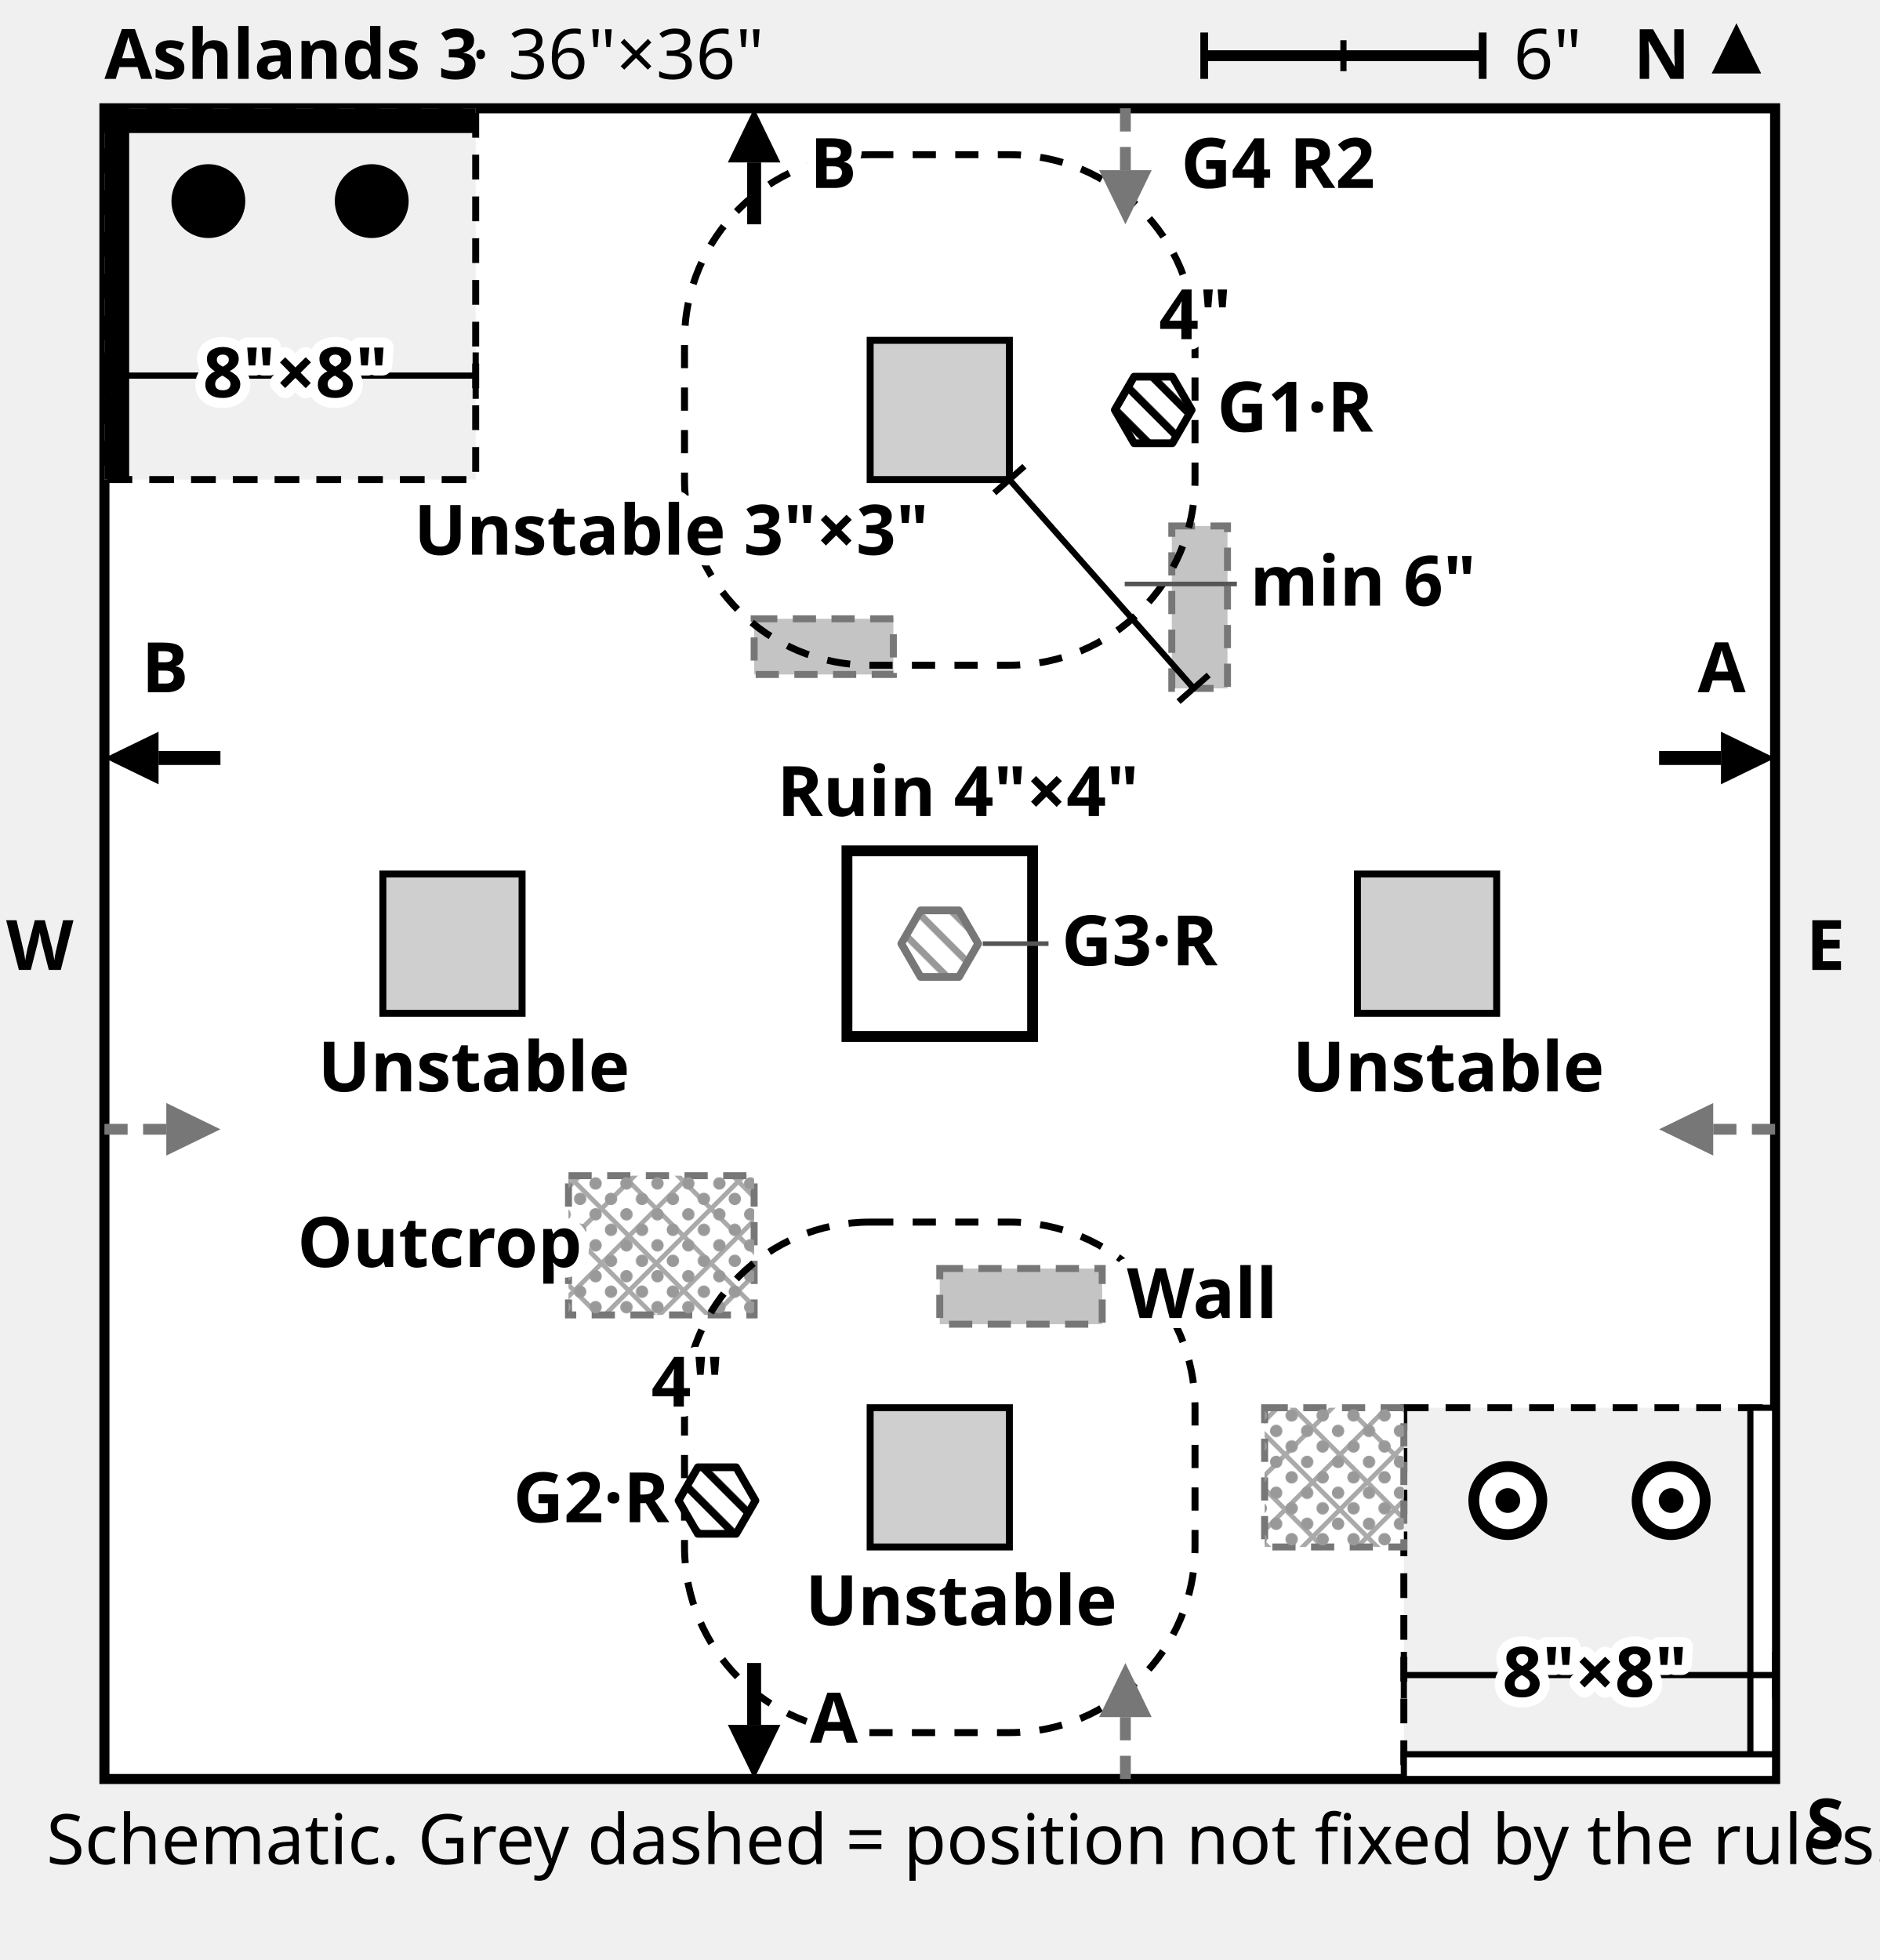
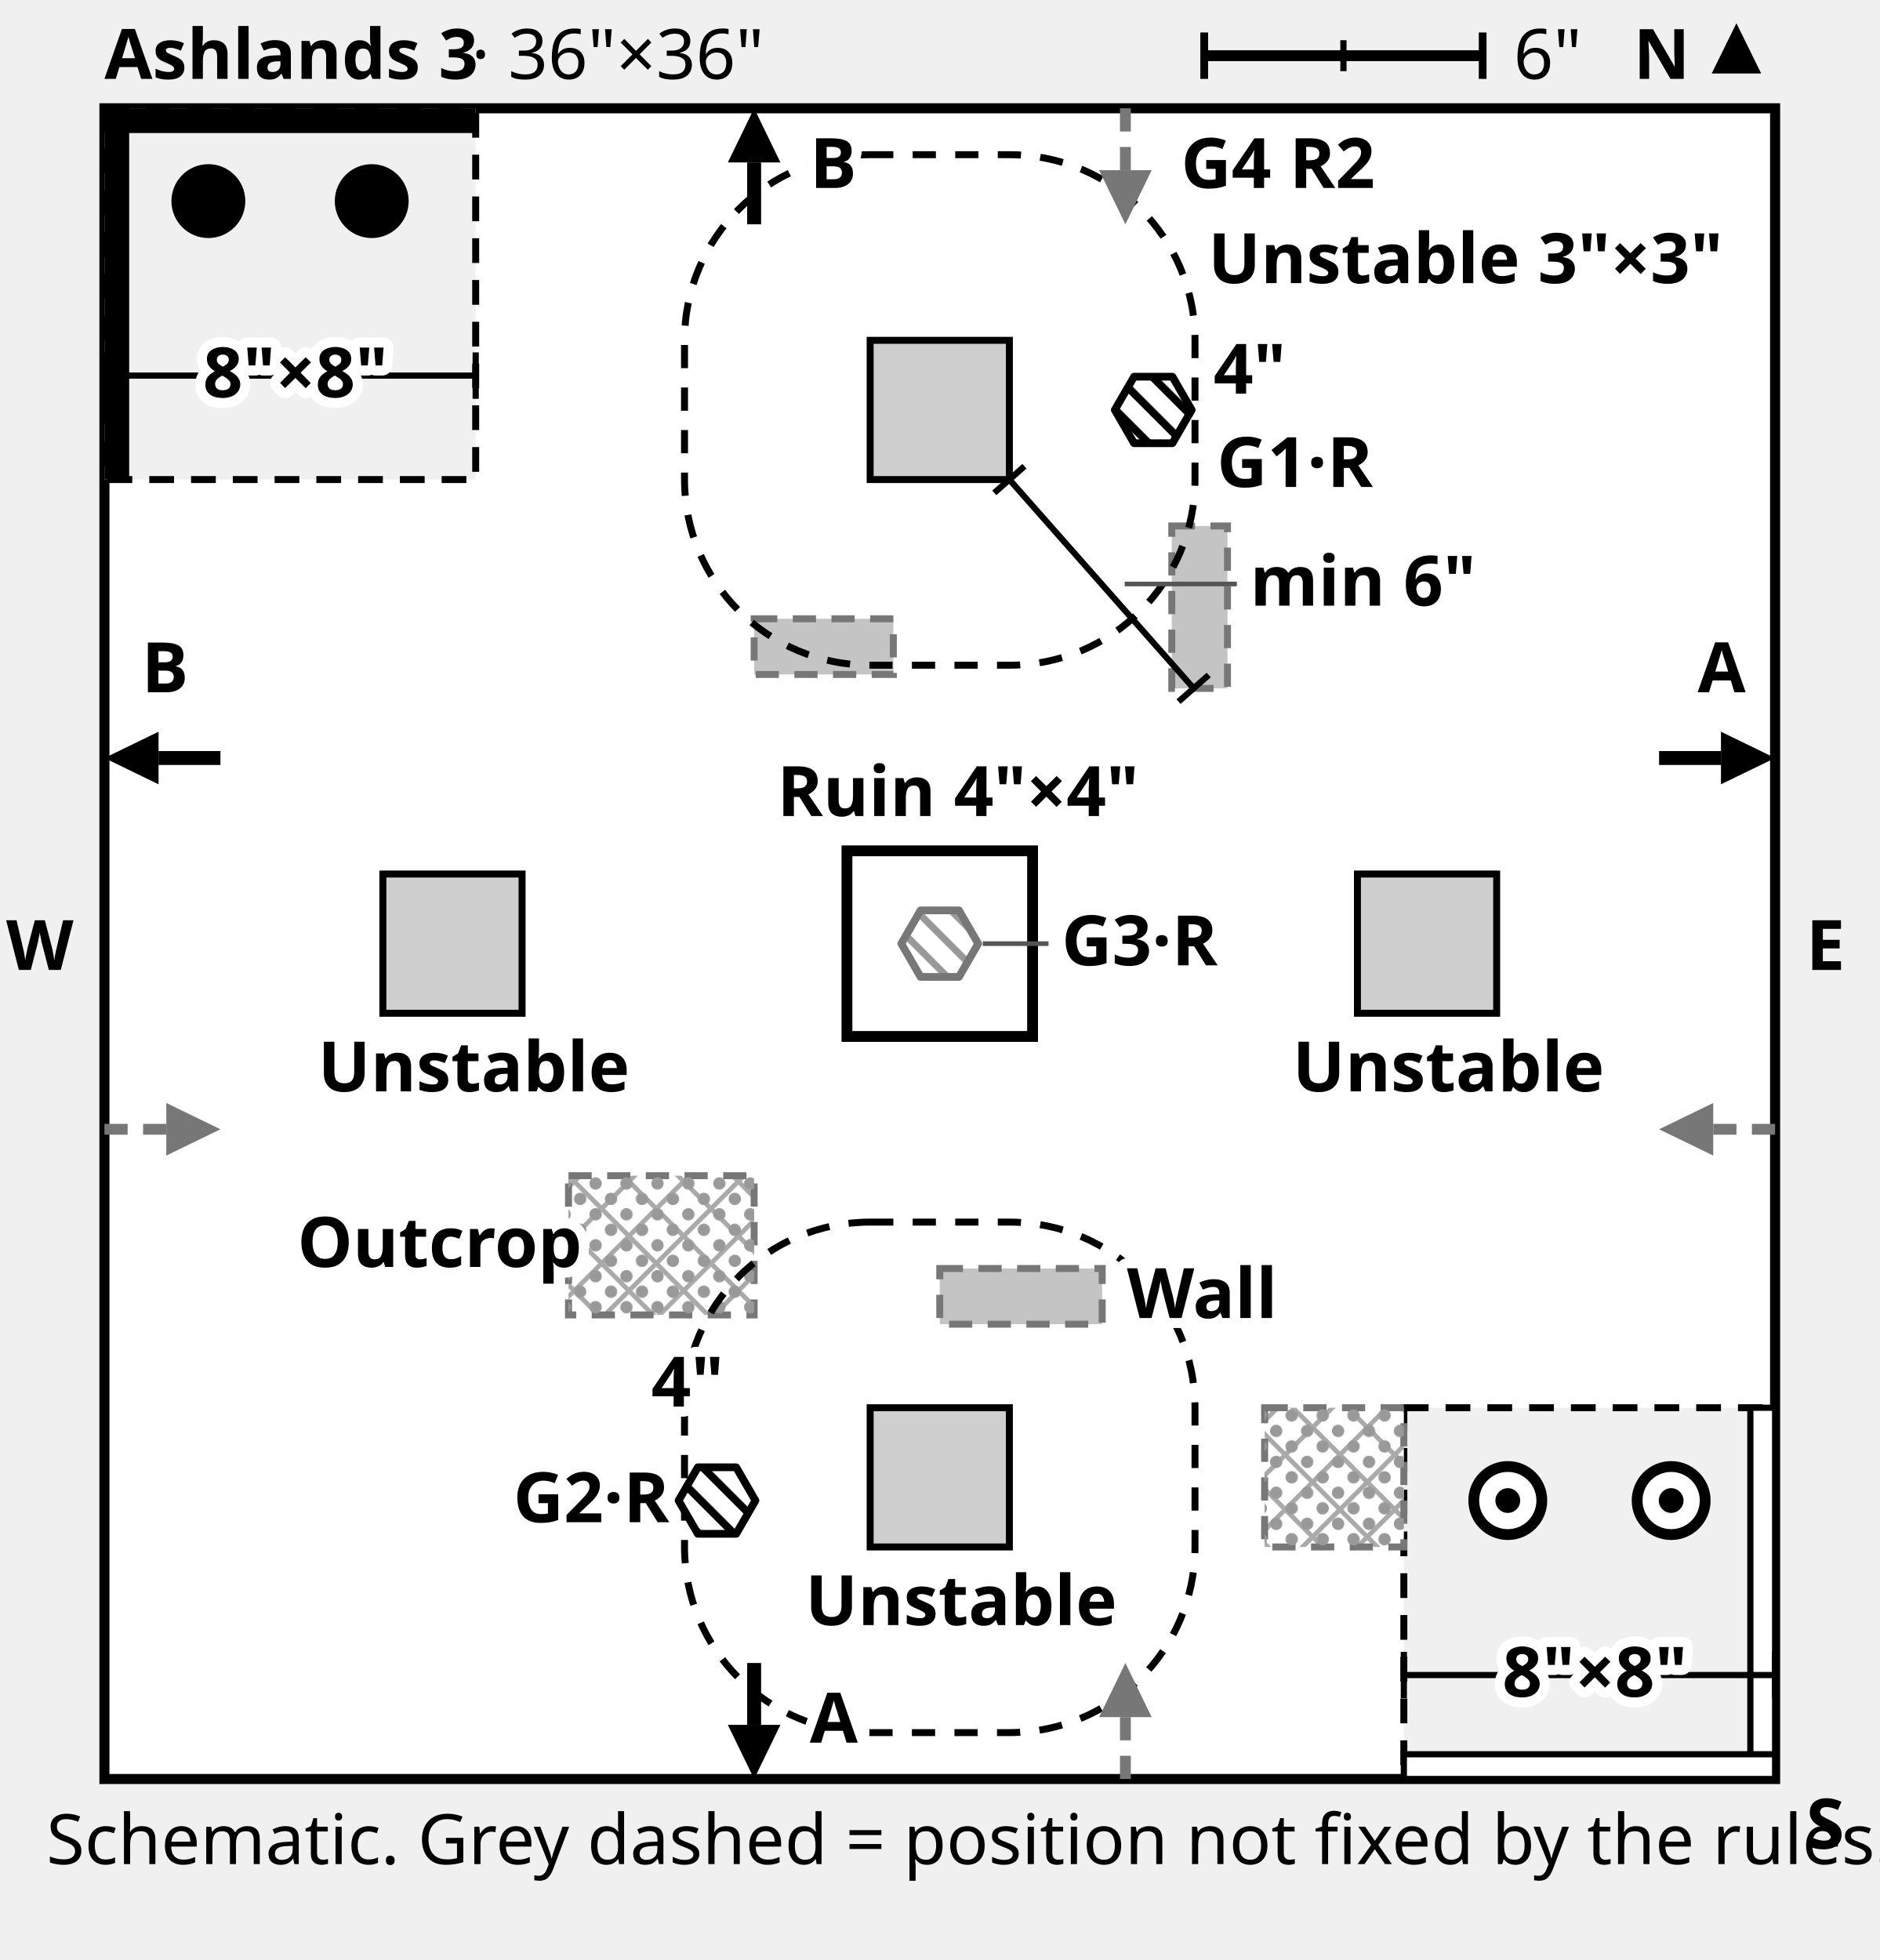
<svg xmlns="http://www.w3.org/2000/svg" width="243pt" height="253.4pt" viewBox="0 0 243 253.4">
  <defs>
    <pattern id="p-cover" width="5" height="5" patternUnits="userSpaceOnUse" patternTransform="rotate(45)">
      <rect width="5" height="5" fill="#fff" />
      <path d="M0 0.5H5M0.5 0V5" stroke="#444" stroke-width="0.7" fill="none" />
    </pattern>
    <pattern id="p-diff" width="4" height="4" patternUnits="userSpaceOnUse">
      <rect width="4" height="4" fill="#fff" />
      <circle cx="1" cy="1" r="0.75" fill="#222" />
      <circle cx="3" cy="3" r="0.75" fill="#222" />
    </pattern>
    <pattern id="p-imp" width="2.4" height="2.4" patternUnits="userSpaceOnUse" patternTransform="rotate(45)">
      <rect width="2.4" height="2.4" fill="#fff" />
      <path d="M0.4 0V2.4" stroke="#000" stroke-width="0.95" fill="none" />
    </pattern>
    <pattern id="p-mon" width="3.2" height="3.2" patternUnits="userSpaceOnUse" patternTransform="rotate(-45)">
      <rect width="3.2" height="3.2" fill="#fff" />
      <path d="M0.5 0V3.2" stroke="#000" stroke-width="1" fill="none" />
    </pattern>
    <pattern id="p-aoe" width="4" height="4" patternUnits="userSpaceOnUse" patternTransform="rotate(-45)">
      <rect width="4" height="4" fill="#fff" />
      <path d="M0.5 0V4" stroke="#777" stroke-width="1.4" fill="none" />
    </pattern>
  </defs>
  <defs>
    <pattern id="p-cover-l" width="5" height="5" patternUnits="userSpaceOnUse" patternTransform="rotate(45)">
      <rect width="5" height="5" fill="#fff" />
      <path d="M0 0.5H5M0.5 0V5" stroke="#aaa" stroke-width="0.6" fill="none" />
    </pattern>
    <pattern id="p-diff-l" width="4" height="4" patternUnits="userSpaceOnUse">
      <rect width="4" height="4" fill="#fff" />
      <circle cx="1" cy="1" r="0.7" fill="#999" />
      <circle cx="3" cy="3" r="0.7" fill="#999" />
    </pattern>
    <pattern id="p-imp-l" width="2.6" height="2.6" patternUnits="userSpaceOnUse" patternTransform="rotate(45)">
      <rect width="2.6" height="2.6" fill="#fff" />
      <path d="M0.4 0V2.6" stroke="#aaa" stroke-width="0.8" fill="none" />
    </pattern>
    <pattern id="p-mon-l" width="3.2" height="3.2" patternUnits="userSpaceOnUse" patternTransform="rotate(-45)">
      <rect width="3.2" height="3.2" fill="#fff" />
      <path d="M0.5 0V3.2" stroke="#999" stroke-width="0.9" fill="none" />
    </pattern>
    <pattern id="p-water" width="6" height="4" patternUnits="userSpaceOnUse">
      <rect width="6" height="4" fill="#fff" />
      <path d="M0 2.2Q1.5 0.4 3 2.2T6 2.2" stroke="#333" stroke-width="0.8" fill="none" />
    </pattern>
    <pattern id="p-water-l" width="6" height="4" patternUnits="userSpaceOnUse">
      <rect width="6" height="4" fill="#fff" />
      <path d="M0 2.2Q1.5 0.4 3 2.2T6 2.2" stroke="#aaa" stroke-width="0.8" fill="none" />
    </pattern>
    <pattern id="p-slip" width="6" height="6" patternUnits="userSpaceOnUse" patternTransform="rotate(-30)">
      <rect width="6" height="6" fill="#fff" />
      <path d="M0.5 1.5H3.5M3.5 4.5H5.5" stroke="#333" stroke-width="0.9" fill="none" />
    </pattern>
    <pattern id="p-slip-l" width="6" height="6" patternUnits="userSpaceOnUse" patternTransform="rotate(-30)">
      <rect width="6" height="6" fill="#fff" />
      <path d="M0.5 1.5H3.5M3.5 4.5H5.5" stroke="#aaa" stroke-width="0.9" fill="none" />
    </pattern>
    <pattern id="p-dark" width="4" height="4" patternUnits="userSpaceOnUse">
      <rect width="4" height="4" fill="#d9d9d9" />
      <path d="M0 4L4 0" stroke="#fff" stroke-width="0.9" fill="none" />
    </pattern>
    <pattern id="p-diffo" width="4" height="4" patternUnits="userSpaceOnUse">
      <circle cx="1" cy="1" r="0.8" fill="#222" />
      <circle cx="3" cy="3" r="0.8" fill="#222" />
    </pattern>
    <pattern id="p-diffo-l" width="4" height="4" patternUnits="userSpaceOnUse">
      <circle cx="1" cy="1" r="0.8" fill="#999" />
      <circle cx="3" cy="3" r="0.8" fill="#999" />
    </pattern>
    <pattern id="p-chasm" width="6" height="6" patternUnits="userSpaceOnUse">
      <rect width="6" height="6" fill="#d4d4d4" />
      <path d="M1.5 0V6M4.5 0V6" stroke="#333" stroke-width="1.1" stroke-dasharray="2.6 1.6" fill="none" />
    </pattern>
    <pattern id="p-chasm-l" width="6" height="6" patternUnits="userSpaceOnUse">
      <rect width="6" height="6" fill="#efefef" />
      <path d="M1.5 0V6M4.5 0V6" stroke="#aaa" stroke-width="1.1" stroke-dasharray="2.6 1.6" fill="none" />
    </pattern>
    <clipPath id="bclip">
      <rect x="13.5" y="14" width="216" height="216" />
    </clipPath>
  </defs>
  <rect x="13.5" y="14" width="216" height="216" fill="#fff" stroke="#000" stroke-width="1.3" />
  <g data-glyph="zone-A">
    <rect x="13.5" y="14" width="48" height="48" fill="#f0f0f0" stroke="#000" stroke-width="0.9" stroke-dasharray="3.2 2.2" />
    <rect x="13.5" y="14" width="3.2" height="48" fill="#000" />
    <rect x="13.5" y="14" width="48" height="3.2" fill="#000" />
  </g>
  <g data-glyph="dim">
    <line x1="13.5" y1="48.56" x2="61.5" y2="48.56" stroke="#000" stroke-width="0.8" stroke-linecap="butt" />
    <line x1="13.5" y1="45.56" x2="13.5" y2="51.56" stroke="#000" stroke-width="0.8" stroke-linecap="butt" />
    <line x1="61.5" y1="45.56" x2="61.5" y2="51.56" stroke="#000" stroke-width="0.8" stroke-linecap="butt" />
  </g>
  <g data-glyph="zone-B">
    <rect x="181.5" y="182" width="48" height="48" fill="#f0f0f0" stroke="#000" stroke-width="0.9" stroke-dasharray="3.2 2.2" />
    <rect x="226.3" y="182" width="3.2" height="48" fill="#fff" stroke="#000" stroke-width="0.8" />
    <rect x="181.5" y="226.8" width="48" height="3.2" fill="#fff" stroke="#000" stroke-width="0.8" />
  </g>
  <g data-glyph="dim">
    <line x1="181.5" y1="216.56" x2="229.5" y2="216.56" stroke="#000" stroke-width="0.8" stroke-linecap="butt" />
    <line x1="181.5" y1="213.56" x2="181.5" y2="219.56" stroke="#000" stroke-width="0.8" stroke-linecap="butt" />
    <line x1="229.5" y1="213.56" x2="229.5" y2="219.56" stroke="#000" stroke-width="0.8" stroke-linecap="butt" />
  </g>
  <g data-glyph="ter-open">
    <rect x="109.5" y="110" width="24" height="24" fill="none" stroke="#000" stroke-width="1.4" />
  </g>
  <g data-glyph="ter-hazard">
    <rect x="112.5" y="44" width="18" height="18" fill="#cfcfcf" stroke="#000" stroke-width="0.9" />
  </g>
  <g data-glyph="ter-hazard">
    <rect x="175.5" y="113" width="18" height="18" fill="#cfcfcf" stroke="#000" stroke-width="0.9" />
  </g>
  <g data-glyph="ter-hazard">
    <rect x="112.5" y="182" width="18" height="18" fill="#cfcfcf" stroke="#000" stroke-width="0.9" />
  </g>
  <g data-glyph="ter-hazard">
    <rect x="49.5" y="113" width="18" height="18" fill="#cfcfcf" stroke="#000" stroke-width="0.9" />
  </g>
  <g data-glyph="ter-blocking" data-state="illus">
    <rect x="97.5" y="80" width="18" height="7.2" fill="#c4c4c4" stroke="#777" stroke-width="0.9" stroke-dasharray="3 2" />
  </g>
  <g data-glyph="ter-blocking" data-state="illus">
    <rect x="121.5" y="164" width="21" height="7.2" fill="#c4c4c4" stroke="#777" stroke-width="0.9" stroke-dasharray="3 2" />
  </g>
  <g data-glyph="ter-blocking" data-state="illus">
    <rect x="151.5" y="68" width="7.2" height="21" fill="#c4c4c4" stroke="#777" stroke-width="0.9" stroke-dasharray="3 2" />
  </g>
  <g data-glyph="ter-coverdiff" data-state="illus">
    <rect x="73.5" y="152" width="24" height="18" fill="url(#p-cover-l)" stroke="#777" stroke-width="0.9" stroke-dasharray="3 2" />
    <rect x="73.5" y="152" width="24" height="18" fill="url(#p-diffo-l)" />
  </g>
  <g data-glyph="ter-coverdiff" data-state="illus">
    <rect x="163.5" y="182" width="18" height="18" fill="url(#p-cover-l)" stroke="#777" stroke-width="0.9" stroke-dasharray="3 2" />
    <rect x="163.5" y="182" width="18" height="18" fill="url(#p-diffo-l)" />
  </g>
  <g data-glyph="dim">
    <line x1="130.5" y1="62" x2="154.32" y2="88.99" stroke="#000" stroke-width="0.8" stroke-linecap="butt" />
    <line x1="132.45" y1="60.28" x2="128.55" y2="63.72" stroke="#000" stroke-width="0.8" stroke-linecap="butt" />
    <line x1="156.27" y1="87.27" x2="152.37" y2="90.71" stroke="#000" stroke-width="0.8" stroke-linecap="butt" />
  </g>
  <g data-glyph="ring">
    <g clip-path="url(#bclip)">
      <path d="M112.5 20 H130.5 A24 24 0 0 1 154.5 44 V62 A24 24 0 0 1 130.5 86 H112.5 A24 24 0 0 1 88.5 62 V44 A24 24 0 0 1 112.5 20 Z" fill="none" stroke="#000" stroke-width="0.9" stroke-linecap="butt" stroke-linejoin="round" stroke-dasharray="3 2.5" />
    </g>
  </g>
  <g data-glyph="ring">
    <g clip-path="url(#bclip)">
      <path d="M112.5 158 H130.5 A24 24 0 0 1 154.5 182 V200 A24 24 0 0 1 130.5 224 H112.5 A24 24 0 0 1 88.5 200 V182 A24 24 0 0 1 112.5 158 Z" fill="none" stroke="#000" stroke-width="0.9" stroke-linecap="butt" stroke-linejoin="round" stroke-dasharray="3 2.5" />
    </g>
  </g>
  <g data-glyph="mon">
    <polygon points="154.07,53 151.58,57.3 146.62,57.3 144.13,53 146.62,48.7 151.58,48.7" fill="url(#p-mon)" stroke="#000" stroke-width="1" stroke-linejoin="round" />
  </g>
  <g data-glyph="mon">
    <polygon points="97.67,194 95.18,198.3 90.22,198.3 87.73,194 90.22,189.7 95.18,189.7" fill="url(#p-mon)" stroke="#000" stroke-width="1" stroke-linejoin="round" />
  </g>
  <g data-glyph="mon" data-state="illus">
    <polygon points="126.47,122 123.98,126.3 119.02,126.3 116.53,122 119.02,117.7 123.98,117.7" fill="url(#p-mon-l)" stroke="#777" stroke-width="1" stroke-linejoin="round" />
  </g>
  <g data-glyph="arr-arrive" data-state="illus">
    <line x1="145.5" y1="14" x2="145.5" y2="22" stroke="#777" stroke-width="1.4" stroke-linecap="butt" stroke-dasharray="3 2" />
    <polygon points="145.5,29 142.1,22 148.9,22" fill="#777" />
  </g>
  <g data-glyph="arr-arrive" data-state="illus">
    <line x1="229.5" y1="146" x2="221.5" y2="146" stroke="#777" stroke-width="1.4" stroke-linecap="butt" stroke-dasharray="3 2" />
    <polygon points="214.5,146 221.5,142.6 221.5,149.4" fill="#777" />
  </g>
  <g data-glyph="arr-arrive" data-state="illus">
    <line x1="145.5" y1="230" x2="145.5" y2="222" stroke="#777" stroke-width="1.4" stroke-linecap="butt" stroke-dasharray="3 2" />
    <polygon points="145.5,215 148.9,222 142.1,222" fill="#777" />
  </g>
  <g data-glyph="arr-arrive" data-state="illus">
    <line x1="13.5" y1="146" x2="21.5" y2="146" stroke="#777" stroke-width="1.4" stroke-linecap="butt" stroke-dasharray="3 2" />
    <polygon points="28.5,146 21.5,149.4 21.5,142.6" fill="#777" />
  </g>
  <g data-glyph="arr-exit">
    <line x1="97.5" y1="215" x2="97.5" y2="223" stroke="#000" stroke-width="1.8" stroke-linecap="butt" />
    <polygon points="97.5,230 94.1,223 100.9,223" fill="#000" />
  </g>
  <g data-glyph="arr-exit">
    <line x1="214.5" y1="98" x2="222.5" y2="98" stroke="#000" stroke-width="1.8" stroke-linecap="butt" />
    <polygon points="229.5,98 222.5,101.4 222.5,94.6" fill="#000" />
  </g>
  <g data-glyph="arr-exit">
    <line x1="97.5" y1="29" x2="97.5" y2="21" stroke="#000" stroke-width="1.8" stroke-linecap="butt" />
    <polygon points="97.5,14 100.9,21 94.1,21" fill="#000" />
  </g>
  <g data-glyph="arr-exit">
    <line x1="28.5" y1="98" x2="20.5" y2="98" stroke="#000" stroke-width="1.8" stroke-linecap="butt" />
    <polygon points="13.5,98 20.5,94.6 20.5,101.4" fill="#000" />
  </g>
  <g data-glyph="hero-A">
    <circle cx="26.94" cy="26" r="4.4" fill="#000" stroke="#000" stroke-width="0.75" />
  </g>
  <g data-glyph="hero-A">
    <circle cx="48.06" cy="26" r="4.4" fill="#000" stroke="#000" stroke-width="0.75" />
  </g>
  <g data-glyph="hero-B">
    <circle cx="194.94" cy="194" r="4.4" fill="#fff" stroke="#000" stroke-width="1.4" />
    <circle cx="194.94" cy="194" r="1.6" fill="#000" />
  </g>
  <g data-glyph="hero-B">
    <circle cx="216.06" cy="194" r="4.4" fill="#fff" stroke="#000" stroke-width="1.4" />
    <circle cx="216.06" cy="194" r="1.6" fill="#000" />
  </g>
  <text x="26.24" y="51.36" font-family="'Source Sans 3'" font-size="9" font-weight="600" fill="#000" stroke="#fff" stroke-width="2.6" stroke-linejoin="round" paint-order="stroke">8"×8"</text>
  <text x="194.24" y="219.36" font-family="'Source Sans 3'" font-size="9" font-weight="600" fill="#000" stroke="#fff" stroke-width="2.6" stroke-linejoin="round" paint-order="stroke">8"×8"</text>
-   <text x="149.84" y="43.85" font-family="'Source Sans 3'" font-size="9" font-weight="600" fill="#000" stroke="#fff" stroke-width="2.6" stroke-linejoin="round" paint-order="stroke">4"</text>
+   <text x="156.2" y="36.6" font-family="'Source Sans 3'" font-size="9" font-weight="600" fill="#000" stroke="#fff" stroke-width="2.6" stroke-linejoin="round" paint-order="stroke">Unstable 3"×3"</text>
+   <text x="156.89" y="50.9" font-family="'Source Sans 3'" font-size="9" font-weight="600" fill="#000" stroke="#fff" stroke-width="2.6" stroke-linejoin="round" paint-order="stroke">4"</text>
  <text x="84.2" y="181.85" font-family="'Source Sans 3'" font-size="9" font-weight="600" fill="#000" stroke="#fff" stroke-width="2.6" stroke-linejoin="round" paint-order="stroke">4"</text>
  <text x="100.47" y="105.5" font-family="'Source Sans 3'" font-size="9" font-weight="600" fill="#000" stroke="#fff" stroke-width="2.6" stroke-linejoin="round" paint-order="stroke">Ruin 4"×4"</text>
-   <text x="53.52" y="71.72" font-family="'Source Sans 3'" font-size="9" font-weight="600" fill="#000" stroke="#fff" stroke-width="2.6" stroke-linejoin="round" paint-order="stroke">Unstable 3"×3"</text>
  <text x="167.11" y="141.1" font-family="'Source Sans 3'" font-size="9" font-weight="600" fill="#000" stroke="#fff" stroke-width="2.6" stroke-linejoin="round" paint-order="stroke">Unstable</text>
  <text x="104.11" y="210.1" font-family="'Source Sans 3'" font-size="9" font-weight="600" fill="#000" stroke="#fff" stroke-width="2.6" stroke-linejoin="round" paint-order="stroke">Unstable</text>
  <text x="41.11" y="141.1" font-family="'Source Sans 3'" font-size="9" font-weight="600" fill="#000" stroke="#fff" stroke-width="2.6" stroke-linejoin="round" paint-order="stroke">Unstable</text>
  <text x="145.7" y="170.4" font-family="'Source Sans 3'" font-size="9" font-weight="600" fill="#000" stroke="#fff" stroke-width="2.6" stroke-linejoin="round" paint-order="stroke">Wall</text>
  <text x="38.45" y="163.8" font-family="'Source Sans 3'" font-size="9" font-weight="600" fill="#000" stroke="#fff" stroke-width="2.6" stroke-linejoin="round" paint-order="stroke">Outcrop</text>
  <g data-glyph="leader">
    <line x1="145.41" y1="75.5" x2="159.91" y2="75.5" stroke="#555" stroke-width="0.6" stroke-linecap="butt" />
  </g>
  <text x="161.61" y="78.3" font-family="'Source Sans 3'" font-size="9" font-weight="600" fill="#000" stroke="#fff" stroke-width="2.6" stroke-linejoin="round" paint-order="stroke">min 6"</text>
-   <text x="157.36" y="55.8" font-family="'Source Sans 3'" font-size="9" font-weight="600" fill="#000" stroke="#fff" stroke-width="2.6" stroke-linejoin="round" paint-order="stroke">G1·R</text>
+   <text x="157.34" y="62.96" font-family="'Source Sans 3'" font-size="9" font-weight="600" fill="#000" stroke="#fff" stroke-width="2.6" stroke-linejoin="round" paint-order="stroke">G1·R</text>
  <text x="66.37" y="196.8" font-family="'Source Sans 3'" font-size="9" font-weight="600" fill="#000" stroke="#fff" stroke-width="2.6" stroke-linejoin="round" paint-order="stroke">G2·R</text>
  <g data-glyph="leader">
    <line x1="127.06" y1="122" x2="135.56" y2="122" stroke="#555" stroke-width="0.6" stroke-linecap="butt" />
  </g>
  <text x="137.26" y="124.8" font-family="'Source Sans 3'" font-size="9" font-weight="600" fill="#000" stroke="#fff" stroke-width="2.6" stroke-linejoin="round" paint-order="stroke">G3·R</text>
  <text x="152.7" y="24.3" font-family="'Source Sans 3'" font-size="9" font-weight="600" fill="#000" stroke="#fff" stroke-width="2.6" stroke-linejoin="round" paint-order="stroke">G4 R2</text>
  <text x="104.7" y="225.3" font-family="'Source Sans 3'" font-size="9" font-weight="600" fill="#000" stroke="#fff" stroke-width="2.6" stroke-linejoin="round" paint-order="stroke">A</text>
  <text x="219.49" y="89.5" font-family="'Source Sans 3'" font-size="9" font-weight="600" fill="#000" stroke="#fff" stroke-width="2.6" stroke-linejoin="round" paint-order="stroke">A</text>
  <text x="104.7" y="24.3" font-family="'Source Sans 3'" font-size="9" font-weight="600" fill="#000" stroke="#fff" stroke-width="2.6" stroke-linejoin="round" paint-order="stroke">B</text>
  <text x="18.31" y="89.5" font-family="'Source Sans 3'" font-size="9" font-weight="600" fill="#000" stroke="#fff" stroke-width="2.6" stroke-linejoin="round" paint-order="stroke">B</text>
  <text x="13.5" y="10.2" font-weight="700" font-family="'Source Sans 3'" font-size="9" fill="#000">Ashlands 3</text>
  <text x="60.94" y="10.2" font-weight="400" font-family="'Source Sans 3'" font-size="9" fill="#000">·  36"×36"</text>
  <g data-glyph="compass">
    <polygon points="224.5,3 221.3,9.5 227.7,9.5" fill="#000" />
    <text x="218.5" y="10.2" font-weight="700" font-family="'Source Sans 3'" font-size="9" fill="#000" text-anchor="end">N</text>
  </g>
  <g data-glyph="scale">
    <line x1="155.69" y1="7.2" x2="191.69" y2="7.2" stroke="#000" stroke-width="1.4" stroke-linecap="butt" />
    <line x1="155.69" y1="4.2" x2="155.69" y2="10.2" stroke="#000" stroke-width="1" stroke-linecap="butt" />
    <line x1="191.69" y1="4.2" x2="191.69" y2="10.2" stroke="#000" stroke-width="1" stroke-linecap="butt" />
    <line x1="173.69" y1="5.2" x2="173.69" y2="9.2" stroke="#000" stroke-width="0.8" stroke-linecap="butt" />
    <text x="195.69" y="10.2" font-weight="400" font-family="'Source Sans 3'" font-size="9" fill="#000">6"</text>
  </g>
  <text x="9.5" y="125.4" font-weight="700" font-family="'Source Sans 3'" font-size="9" fill="#000" text-anchor="end">W</text>
  <text x="233.5" y="125.4" font-weight="700" font-family="'Source Sans 3'" font-size="9" fill="#000">E</text>
  <text x="233.5" y="239" font-weight="700" font-family="'Source Sans 3'" font-size="9" fill="#000">S</text>
  <text x="6" y="241" font-weight="400" font-family="'Source Sans 3'" font-size="9" fill="#000">Schematic. Grey dashed = position not fixed by the rules.</text>
</svg>
